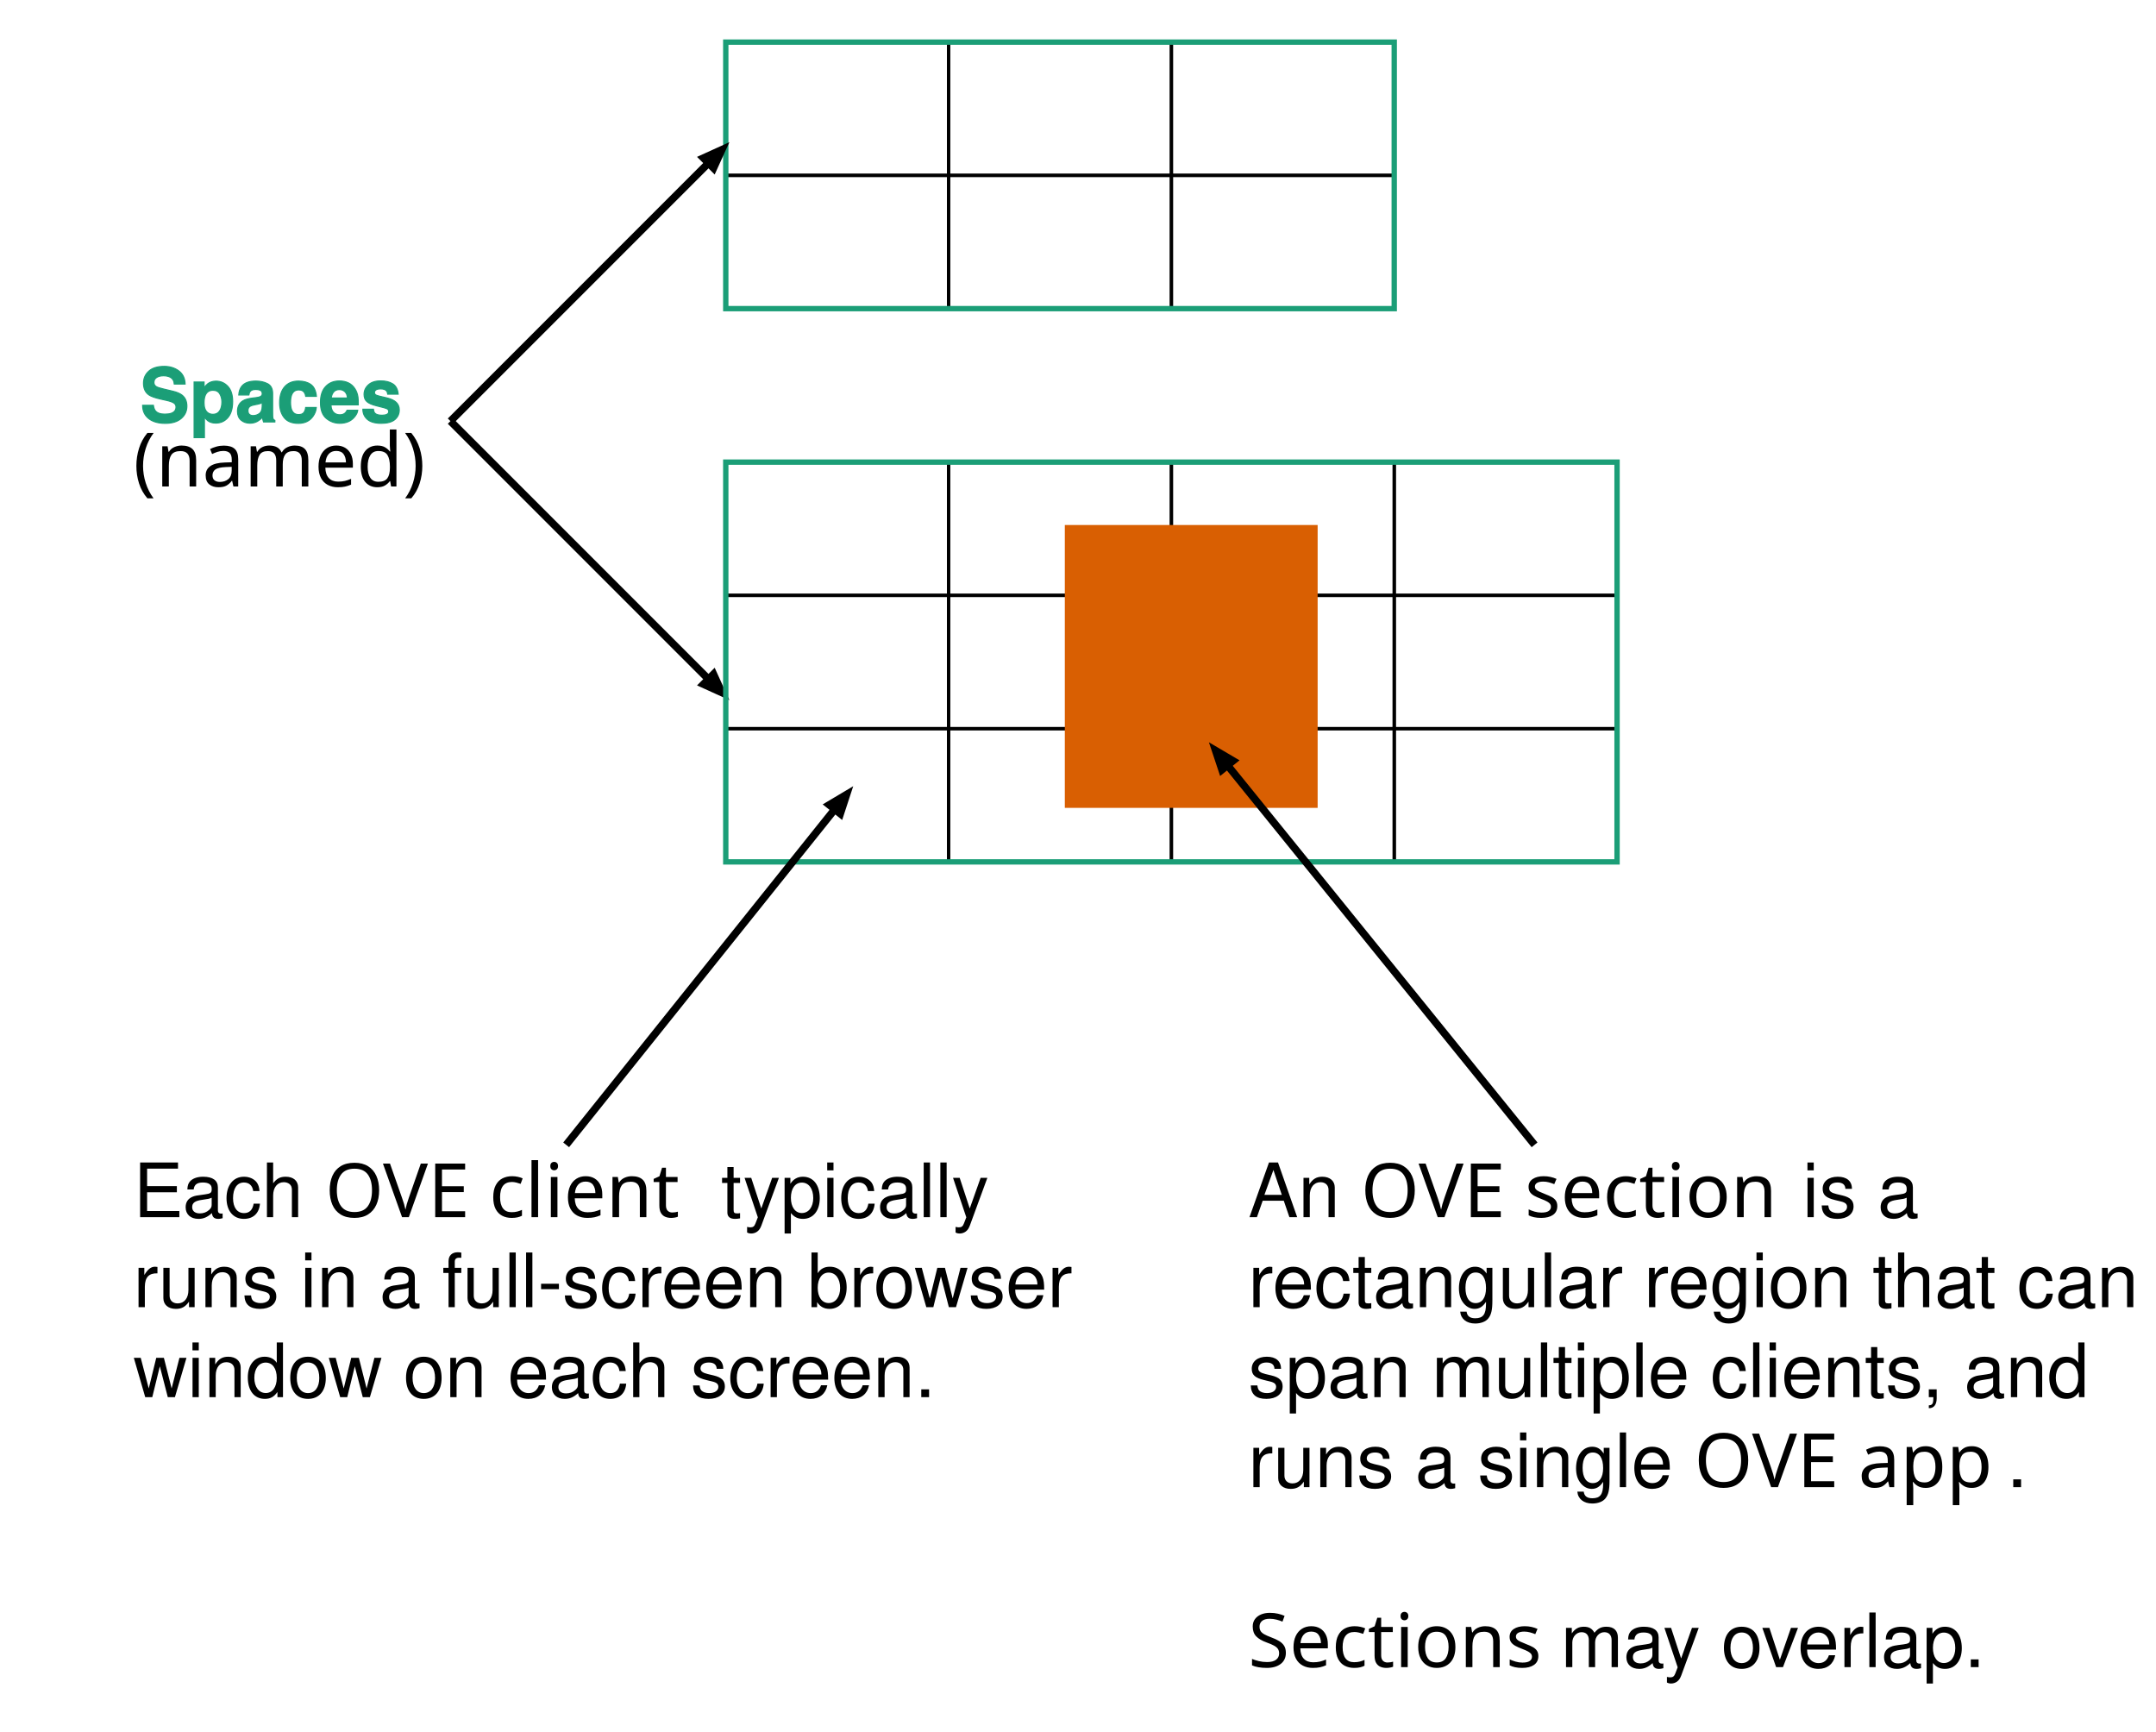
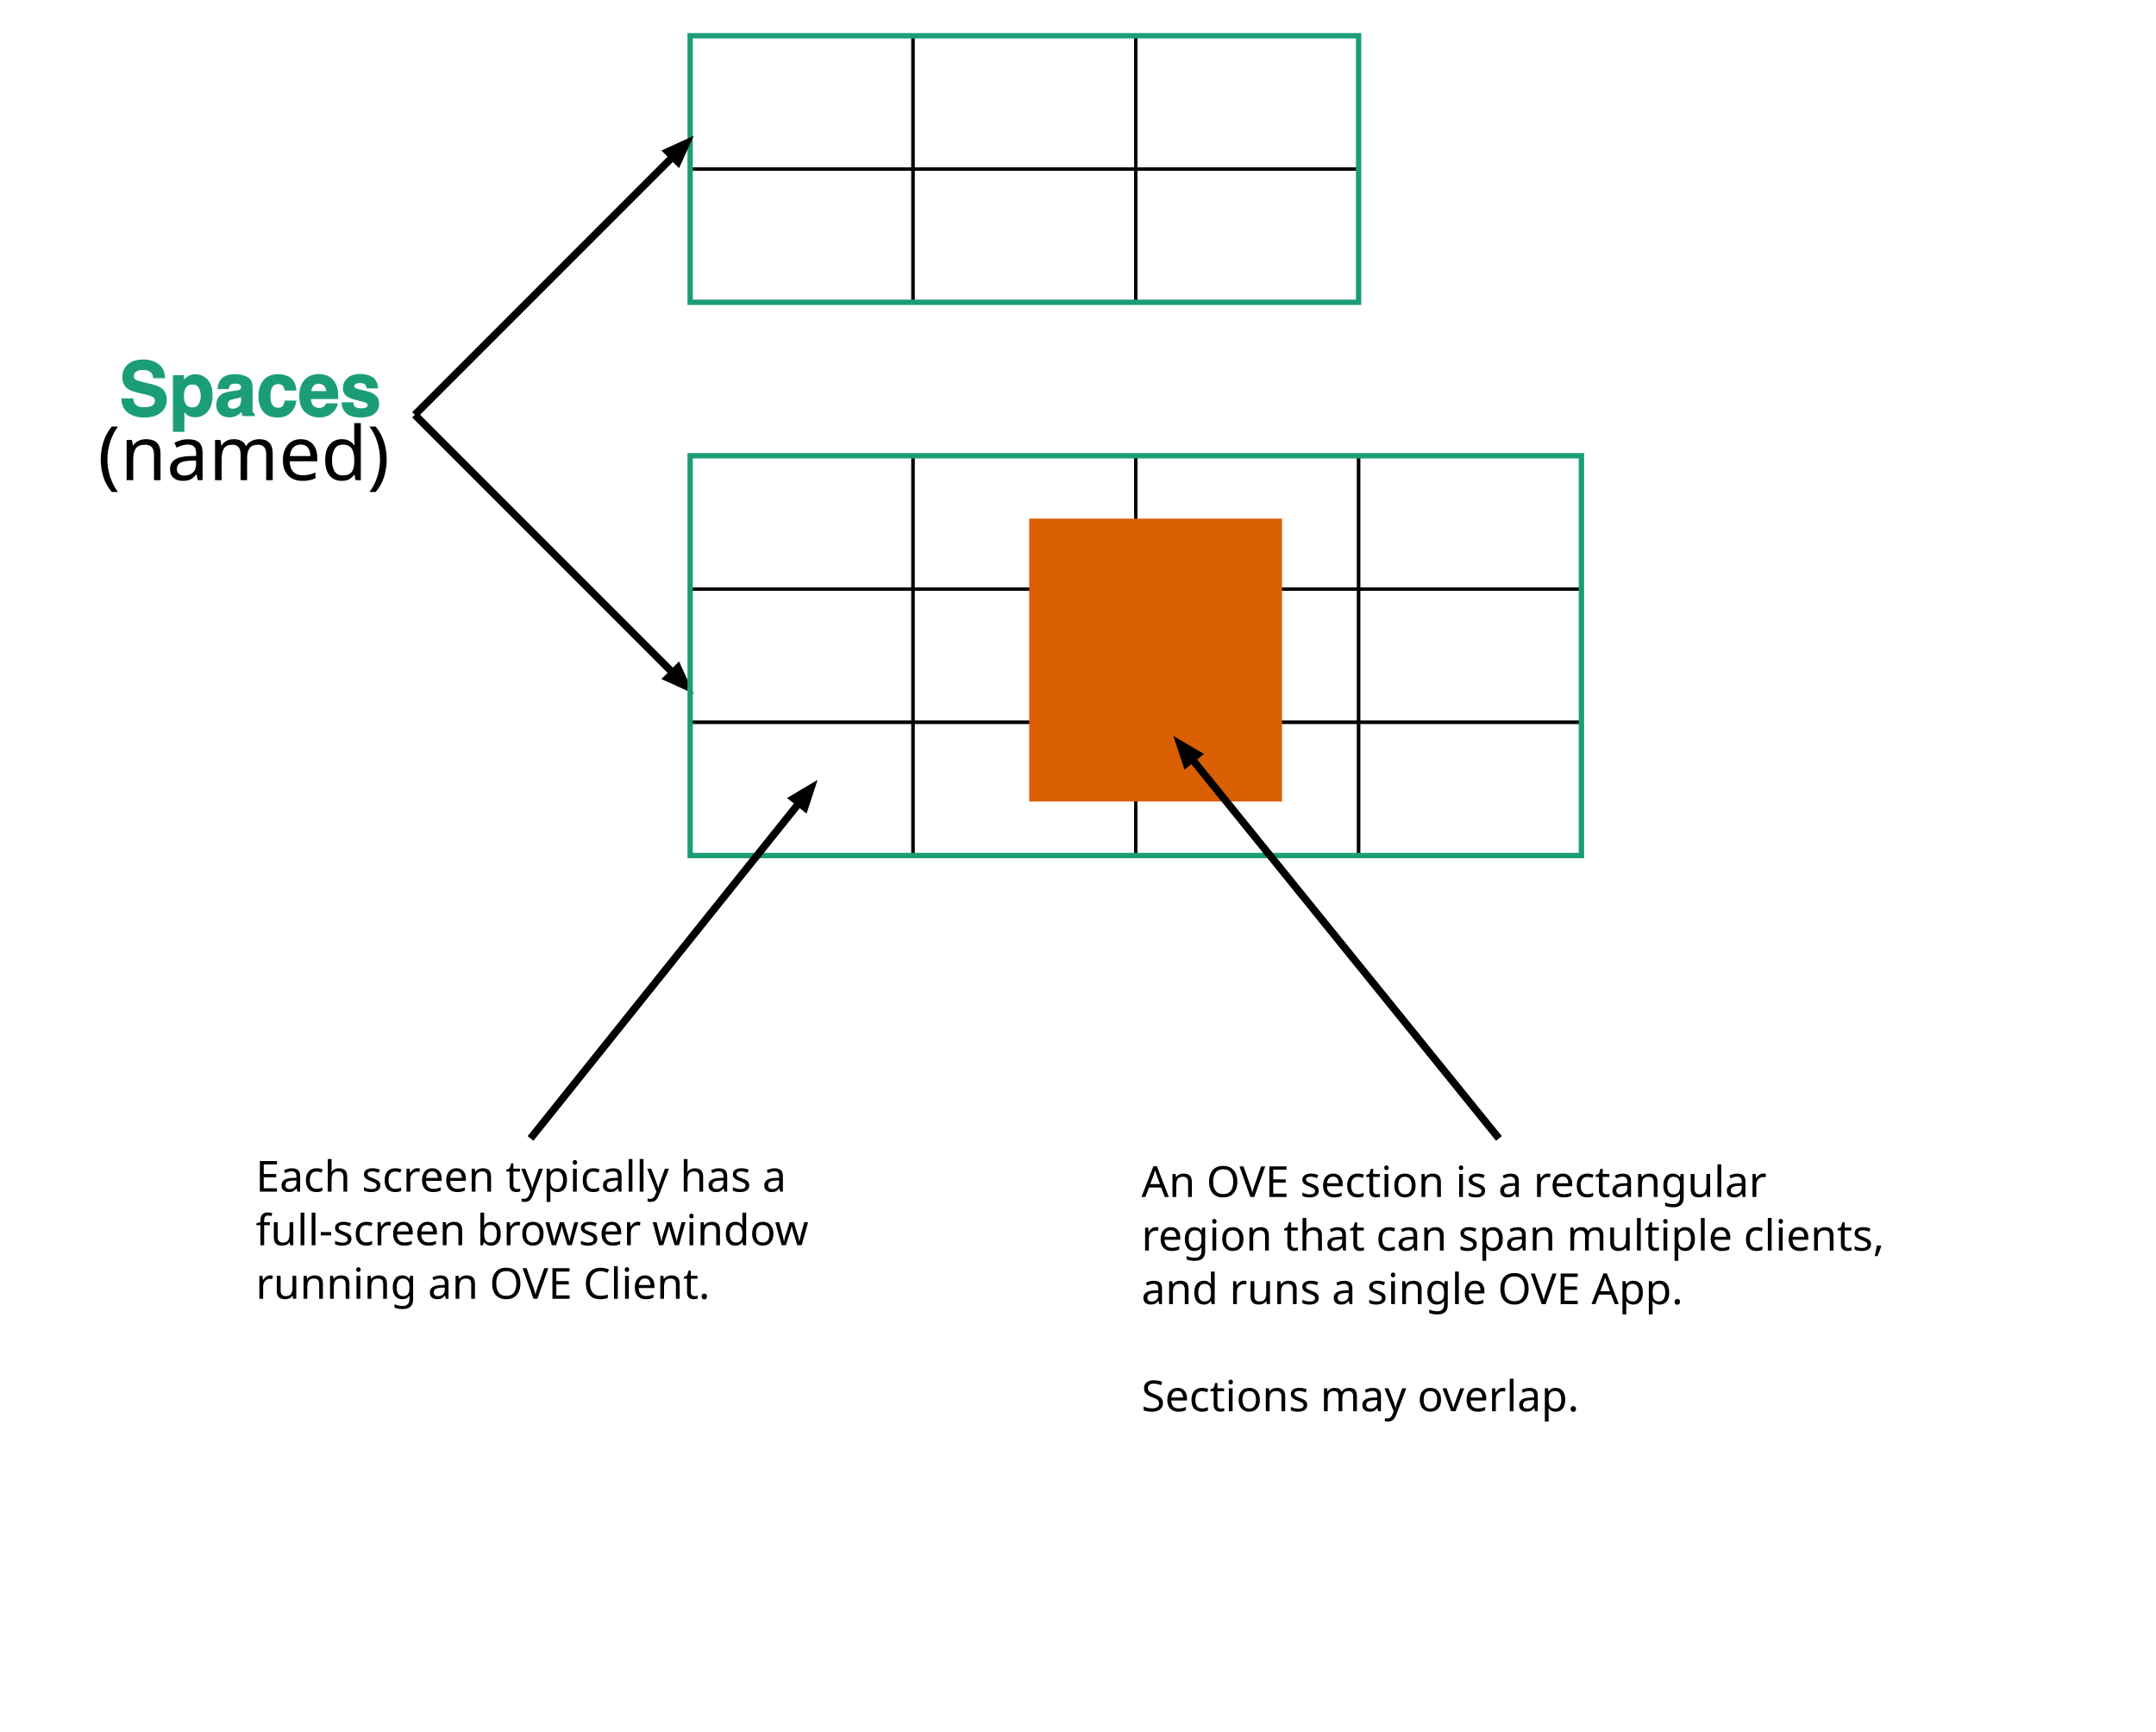
- <svg xmlns="http://www.w3.org/2000/svg" version="1.1" x="0" y="0" width="2012.599" height="1615.748" viewBox="0, 0, 2012.599, 1615.748">
-   <g id="Layer_1">
-     <path d="M677.5,39.314 L885.5,39.314 L885.5,163.686 L677.5,163.686 L677.5,39.314 z" fill-opacity="0" stroke="#000000" stroke-width="3" />
-     <path d="M885.5,39.314 L1093.5,39.314 L1093.5,163.686 L885.5,163.686 L885.5,39.314 z" fill-opacity="0" stroke="#000000" stroke-width="3" />
-     <path d="M1093.5,39.314 L1301.5,39.314 L1301.5,163.686 L1093.5,163.686 L1093.5,39.314 z" fill-opacity="0" stroke="#000000" stroke-width="3" />
-     <path d="M677.5,163.686 L885.5,163.686 L885.5,288.057 L677.5,288.057 L677.5,163.686 z" fill-opacity="0" stroke="#000000" stroke-width="3" />
-     <path d="M885.5,163.686 L1093.5,163.686 L1093.5,288.057 L885.5,288.057 L885.5,163.686 z" fill-opacity="0" stroke="#000000" stroke-width="3" />
-     <path d="M1093.5,163.686 L1301.5,163.686 L1301.5,288.057 L1093.5,288.057 L1093.5,163.686 z" fill-opacity="0" stroke="#000000" stroke-width="3" />
-     <g>
-       <path d="M677.5,431.314 L885.5,431.314 L885.5,555.686 L677.5,555.686 L677.5,431.314 z" fill-opacity="0" stroke="#000000" stroke-width="3" />
-       <path d="M885.5,431.314 L1093.5,431.314 L1093.5,555.686 L885.5,555.686 L885.5,431.314 z" fill-opacity="0" stroke="#000000" stroke-width="3" />
-       <path d="M1093.5,431.314 L1301.5,431.314 L1301.5,555.686 L1093.5,555.686 L1093.5,431.314 z" fill-opacity="0" stroke="#000000" stroke-width="3" />
-       <path d="M1301.5,431.314 L1509.5,431.314 L1509.5,555.686 L1301.5,555.686 L1301.5,431.314 z" fill-opacity="0" stroke="#000000" stroke-width="3" />
-       <path d="M677.5,555.686 L885.5,555.686 L885.5,680.057 L677.5,680.057 L677.5,555.686 z" fill-opacity="0" stroke="#000000" stroke-width="3" />
-       <path d="M885.5,555.686 L1093.5,555.686 L1093.5,680.057 L885.5,680.057 L885.5,555.686 z" fill-opacity="0" stroke="#000000" stroke-width="3" />
-       <path d="M1093.5,555.686 L1301.5,555.686 L1301.5,680.057 L1093.5,680.057 L1093.5,555.686 z" fill-opacity="0" stroke="#000000" stroke-width="3" />
-       <path d="M1301.5,555.686 L1509.5,555.686 L1509.5,680.057 L1301.5,680.057 L1301.5,555.686 z" fill-opacity="0" stroke="#000000" stroke-width="3" />
-       <path d="M677.5,680.057 L885.5,680.057 L885.5,804.428 L677.5,804.428 L677.5,680.057 z" fill-opacity="0" stroke="#000000" stroke-width="3" />
-       <path d="M885.5,680.057 L1093.5,680.057 L1093.5,804.428 L885.5,804.428 L885.5,680.057 z" fill-opacity="0" stroke="#000000" stroke-width="3" />
-       <path d="M1093.5,680.057 L1301.5,680.057 L1301.5,804.428 L1093.5,804.428 L1093.5,680.057 z" fill-opacity="0" stroke="#000000" stroke-width="3" />
-       <path d="M1301.5,680.057 L1509.5,680.057 L1509.5,804.428 L1301.5,804.428 L1301.5,680.057 z" fill-opacity="0" stroke="#000000" stroke-width="3" />
+ <svg xmlns="http://www.w3.org/2000/svg" version="1.1" x="0" y="0" width="2012.599" height="1615.748" viewBox="0, 0, 2012.599, 1615.748" id="svg3985">
+   <defs id="defs3989" />
+   <g id="Layer_1" transform="translate(-33.25382,-5.938183)">
+     <path d="m 677.5,39.314 h 208 v 124.372 h -208 z" id="path3872" style="fill-opacity:0;stroke:#000000;stroke-width:3" />
+     <path d="m 885.5,39.314 h 208 v 124.372 h -208 z" id="path3874" style="fill-opacity:0;stroke:#000000;stroke-width:3" />
+     <path d="m 1093.5,39.314 h 208 v 124.372 h -208 z" id="path3876" style="fill-opacity:0;stroke:#000000;stroke-width:3" />
+     <path d="m 677.5,163.686 h 208 v 124.371 h -208 z" id="path3878" style="fill-opacity:0;stroke:#000000;stroke-width:3" />
+     <path d="m 885.5,163.686 h 208 v 124.371 h -208 z" id="path3880" style="fill-opacity:0;stroke:#000000;stroke-width:3" />
+     <path d="m 1093.5,163.686 h 208 v 124.371 h -208 z" id="path3882" style="fill-opacity:0;stroke:#000000;stroke-width:3" />
+     <g id="g3908">
+       <path d="m 677.5,431.314 h 208 v 124.372 h -208 z" id="path3884" style="fill-opacity:0;stroke:#000000;stroke-width:3" />
+       <path d="m 885.5,431.314 h 208 v 124.372 h -208 z" id="path3886" style="fill-opacity:0;stroke:#000000;stroke-width:3" />
+       <path d="m 1093.5,431.314 h 208 v 124.372 h -208 z" id="path3888" style="fill-opacity:0;stroke:#000000;stroke-width:3" />
+       <path d="m 1301.5,431.314 h 208 v 124.372 h -208 z" id="path3890" style="fill-opacity:0;stroke:#000000;stroke-width:3" />
+       <path d="m 677.5,555.686 h 208 v 124.371 h -208 z" id="path3892" style="fill-opacity:0;stroke:#000000;stroke-width:3" />
+       <path d="m 885.5,555.686 h 208 v 124.371 h -208 z" id="path3894" style="fill-opacity:0;stroke:#000000;stroke-width:3" />
+       <path d="m 1093.5,555.686 h 208 v 124.371 h -208 z" id="path3896" style="fill-opacity:0;stroke:#000000;stroke-width:3" />
+       <path d="m 1301.5,555.686 h 208 v 124.371 h -208 z" id="path3898" style="fill-opacity:0;stroke:#000000;stroke-width:3" />
+       <path d="m 677.5,680.057 h 208 v 124.371 h -208 z" id="path3900" style="fill-opacity:0;stroke:#000000;stroke-width:3" />
+       <path d="m 885.5,680.057 h 208 v 124.371 h -208 z" id="path3902" style="fill-opacity:0;stroke:#000000;stroke-width:3" />
+       <path d="m 1093.5,680.057 h 208 v 124.371 h -208 z" id="path3904" style="fill-opacity:0;stroke:#000000;stroke-width:3" />
+       <path d="m 1301.5,680.057 h 208 v 124.371 h -208 z" id="path3906" style="fill-opacity:0;stroke:#000000;stroke-width:3" />
    </g>
-     <g>
-       <path d="M661.378,633.935 L420.5,393.057" fill-opacity="0" stroke="#000000" stroke-width="7" />
-       <path d="M656.711,638.602 L673.823,646.38 L666.045,629.268 z" fill="#000000" fill-opacity="1" stroke="#000000" stroke-width="7" stroke-opacity="1" />
+     <g id="g3914">
+       <path d="M 661.378,633.935 420.5,393.057" id="path3910" style="fill-opacity:0;stroke:#000000;stroke-width:7" />
+       <path d="m 656.711,638.602 17.112,7.778 -7.778,-17.112 z" id="path3912" style="fill:#000000;fill-opacity:1;stroke:#000000;stroke-width:7;stroke-opacity:1" />
    </g>
-     <g>
-       <path d="M143.179,378.263 Q143.658,381.715 145.059,383.424 Q147.623,386.534 153.843,386.534 Q157.569,386.534 159.893,385.714 Q164.302,384.142 164.302,379.869 Q164.302,377.374 162.115,376.007 Q159.927,374.674 155.245,373.648 L149.913,372.452 Q142.051,370.675 139.044,368.59 Q133.951,365.103 133.951,357.686 Q133.951,350.919 138.873,346.441 Q143.795,341.964 153.331,341.964 Q161.295,341.964 166.917,346.185 Q172.54,350.406 172.813,358.438 L162.696,358.438 Q162.422,353.893 158.731,351.978 Q156.27,350.714 152.613,350.714 Q148.546,350.714 146.119,352.354 Q143.692,353.995 143.692,356.935 Q143.692,359.635 146.085,360.968 Q147.623,361.856 152.647,363.053 L161.329,365.138 Q167.037,366.505 169.942,368.795 Q174.454,372.35 174.454,379.083 Q174.454,385.987 169.173,390.55 Q163.892,395.113 154.254,395.113 Q144.41,395.113 138.77,390.619 Q133.13,386.124 133.13,378.263 z M207.13,375.186 Q207.13,370.88 205.164,367.564 Q203.199,364.249 198.79,364.249 Q193.492,364.249 191.509,369.273 Q190.484,371.939 190.484,376.041 Q190.484,382.535 193.936,385.167 Q195.987,386.705 198.79,386.705 Q202.857,386.705 204.993,383.56 Q207.13,380.416 207.13,375.186 z M201.592,355.738 Q208.121,355.738 212.65,360.558 Q217.178,365.377 217.178,374.708 Q217.178,384.552 212.752,389.713 Q208.326,394.874 201.353,394.874 Q196.91,394.874 193.97,392.652 Q192.364,391.422 190.826,389.063 L190.826,408.477 L181.187,408.477 L181.187,356.559 L190.518,356.559 L190.518,362.061 Q192.09,359.635 193.868,358.233 Q197.115,355.738 201.592,355.738 z M244.761,375.699 Q243.839,376.28 242.899,376.639 Q241.959,376.998 240.318,377.306 L238.13,377.716 Q235.054,378.263 233.721,379.049 Q231.465,380.382 231.465,383.185 Q231.465,385.68 232.85,386.79 Q234.234,387.901 236.216,387.901 Q239.361,387.901 242.01,386.056 Q244.659,384.21 244.761,379.322 z M238.848,371.153 Q241.548,370.811 242.711,370.299 Q244.796,369.41 244.796,367.53 Q244.796,365.24 243.206,364.369 Q241.617,363.497 238.541,363.497 Q235.089,363.497 233.653,365.206 Q232.628,366.471 232.286,368.624 L222.886,368.624 Q223.194,363.736 225.621,360.592 Q229.483,355.67 238.882,355.67 Q245.001,355.67 249.752,358.097 Q254.503,360.523 254.503,367.257 L254.503,384.347 Q254.503,386.124 254.571,388.653 Q254.673,390.567 255.152,391.251 Q255.63,391.935 256.588,392.379 L256.588,393.814 L245.992,393.814 Q245.547,392.686 245.377,391.695 Q245.206,390.704 245.103,389.439 Q243.087,391.627 240.455,393.165 Q237.31,394.977 233.345,394.977 Q228.287,394.977 224.988,392.088 Q221.69,389.2 221.69,383.902 Q221.69,377.032 226.988,373.956 Q229.893,372.281 235.533,371.563 z M285.401,369.923 Q285.128,367.838 284,366.163 Q282.359,363.907 278.907,363.907 Q273.985,363.907 272.173,368.795 Q271.216,371.393 271.216,375.699 Q271.216,379.801 272.173,382.296 Q273.917,386.944 278.736,386.944 Q282.154,386.944 283.589,385.099 Q285.025,383.253 285.333,380.313 L295.279,380.313 Q294.937,384.757 292.066,388.722 Q287.486,395.113 278.497,395.113 Q269.507,395.113 265.269,389.781 Q261.031,384.449 261.031,375.938 Q261.031,366.334 265.714,361.002 Q270.396,355.67 278.633,355.67 Q285.64,355.67 290.101,358.814 Q294.561,361.959 295.381,369.923 z M316.778,363.6 Q313.394,363.6 311.531,365.719 Q309.669,367.838 309.19,371.461 L324.332,371.461 Q324.092,367.599 321.99,365.599 Q319.888,363.6 316.778,363.6 z M316.778,355.567 Q321.426,355.567 325.152,357.31 Q328.878,359.054 331.304,362.813 Q333.492,366.129 334.141,370.504 Q334.517,373.067 334.449,377.887 L308.951,377.887 Q309.156,383.492 312.471,385.748 Q314.488,387.149 317.325,387.149 Q320.333,387.149 322.213,385.44 Q323.238,384.518 324.024,382.877 L333.97,382.877 Q333.594,386.192 330.518,389.61 Q325.733,395.045 317.12,395.045 Q310.01,395.045 304.576,390.465 Q299.141,385.885 299.141,375.562 Q299.141,365.89 304.046,360.728 Q308.951,355.567 316.778,355.567 z M348.599,381.92 Q348.907,384.518 349.932,385.611 Q351.744,387.56 356.631,387.56 Q359.503,387.56 361.194,386.705 Q362.886,385.851 362.886,384.142 Q362.886,382.501 361.519,381.646 Q360.152,380.792 351.368,378.707 Q345.045,377.135 342.447,374.776 Q339.849,372.452 339.849,368.077 Q339.849,362.916 343.9,359.207 Q347.95,355.499 355.298,355.499 Q362.271,355.499 366.663,358.285 Q371.055,361.07 371.705,367.906 L361.964,367.906 Q361.758,366.026 360.904,364.933 Q359.297,362.95 355.435,362.95 Q352.256,362.95 350.906,363.941 Q349.556,364.933 349.556,366.266 Q349.556,367.94 350.992,368.692 Q352.427,369.478 361.143,371.393 Q366.954,372.76 369.859,375.528 Q372.73,378.331 372.73,382.535 Q372.73,388.072 368.611,391.576 Q364.493,395.079 355.88,395.079 Q347.095,395.079 342.908,391.371 Q338.721,387.662 338.721,381.92 z" fill="#1B9E77" />
-       <path d="M143.179,378.263 Q143.658,381.715 145.059,383.424 Q147.623,386.534 153.843,386.534 Q157.569,386.534 159.893,385.714 Q164.302,384.142 164.302,379.869 Q164.302,377.374 162.115,376.007 Q159.927,374.674 155.245,373.648 L149.913,372.452 Q142.051,370.675 139.044,368.59 Q133.951,365.103 133.951,357.686 Q133.951,350.919 138.873,346.441 Q143.795,341.964 153.331,341.964 Q161.295,341.964 166.917,346.185 Q172.54,350.406 172.813,358.438 L162.696,358.438 Q162.422,353.893 158.731,351.978 Q156.27,350.714 152.613,350.714 Q148.546,350.714 146.119,352.354 Q143.692,353.995 143.692,356.935 Q143.692,359.635 146.085,360.968 Q147.623,361.856 152.647,363.053 L161.329,365.138 Q167.037,366.505 169.942,368.795 Q174.454,372.35 174.454,379.083 Q174.454,385.987 169.173,390.55 Q163.892,395.113 154.254,395.113 Q144.41,395.113 138.77,390.619 Q133.13,386.124 133.13,378.263 z M207.13,375.186 Q207.13,370.88 205.164,367.564 Q203.199,364.249 198.79,364.249 Q193.492,364.249 191.509,369.273 Q190.484,371.939 190.484,376.041 Q190.484,382.535 193.936,385.167 Q195.987,386.705 198.79,386.705 Q202.857,386.705 204.993,383.56 Q207.13,380.416 207.13,375.186 z M201.592,355.738 Q208.121,355.738 212.65,360.558 Q217.178,365.377 217.178,374.708 Q217.178,384.552 212.752,389.713 Q208.326,394.874 201.353,394.874 Q196.91,394.874 193.97,392.652 Q192.364,391.422 190.826,389.063 L190.826,408.477 L181.187,408.477 L181.187,356.559 L190.518,356.559 L190.518,362.061 Q192.09,359.635 193.868,358.233 Q197.115,355.738 201.592,355.738 z M244.761,375.699 Q243.839,376.28 242.899,376.639 Q241.959,376.998 240.318,377.306 L238.13,377.716 Q235.054,378.263 233.721,379.049 Q231.465,380.382 231.465,383.185 Q231.465,385.68 232.85,386.79 Q234.234,387.901 236.216,387.901 Q239.361,387.901 242.01,386.056 Q244.659,384.21 244.761,379.322 z M238.848,371.153 Q241.548,370.811 242.711,370.299 Q244.796,369.41 244.796,367.53 Q244.796,365.24 243.206,364.369 Q241.617,363.497 238.541,363.497 Q235.089,363.497 233.653,365.206 Q232.628,366.471 232.286,368.624 L222.886,368.624 Q223.194,363.736 225.621,360.592 Q229.483,355.67 238.882,355.67 Q245.001,355.67 249.752,358.097 Q254.503,360.523 254.503,367.257 L254.503,384.347 Q254.503,386.124 254.571,388.653 Q254.673,390.567 255.152,391.251 Q255.63,391.935 256.588,392.379 L256.588,393.814 L245.992,393.814 Q245.547,392.686 245.377,391.695 Q245.206,390.704 245.103,389.439 Q243.087,391.627 240.455,393.165 Q237.31,394.977 233.345,394.977 Q228.287,394.977 224.988,392.088 Q221.69,389.2 221.69,383.902 Q221.69,377.032 226.988,373.956 Q229.893,372.281 235.533,371.563 z M285.401,369.923 Q285.128,367.838 284,366.163 Q282.359,363.907 278.907,363.907 Q273.985,363.907 272.173,368.795 Q271.216,371.393 271.216,375.699 Q271.216,379.801 272.173,382.296 Q273.917,386.944 278.736,386.944 Q282.154,386.944 283.589,385.099 Q285.025,383.253 285.333,380.313 L295.279,380.313 Q294.937,384.757 292.066,388.722 Q287.486,395.113 278.497,395.113 Q269.507,395.113 265.269,389.781 Q261.031,384.449 261.031,375.938 Q261.031,366.334 265.714,361.002 Q270.396,355.67 278.633,355.67 Q285.64,355.67 290.101,358.814 Q294.561,361.959 295.381,369.923 z M316.778,363.6 Q313.394,363.6 311.531,365.719 Q309.669,367.838 309.19,371.461 L324.332,371.461 Q324.092,367.599 321.99,365.599 Q319.888,363.6 316.778,363.6 z M316.778,355.567 Q321.426,355.567 325.152,357.31 Q328.878,359.054 331.304,362.813 Q333.492,366.129 334.141,370.504 Q334.517,373.067 334.449,377.887 L308.951,377.887 Q309.156,383.492 312.471,385.748 Q314.488,387.149 317.325,387.149 Q320.333,387.149 322.213,385.44 Q323.238,384.518 324.024,382.877 L333.97,382.877 Q333.594,386.192 330.518,389.61 Q325.733,395.045 317.12,395.045 Q310.01,395.045 304.576,390.465 Q299.141,385.885 299.141,375.562 Q299.141,365.89 304.046,360.728 Q308.951,355.567 316.778,355.567 z M348.599,381.92 Q348.907,384.518 349.932,385.611 Q351.744,387.56 356.631,387.56 Q359.503,387.56 361.194,386.705 Q362.886,385.851 362.886,384.142 Q362.886,382.501 361.519,381.646 Q360.152,380.792 351.368,378.707 Q345.045,377.135 342.447,374.776 Q339.849,372.452 339.849,368.077 Q339.849,362.916 343.9,359.207 Q347.95,355.499 355.298,355.499 Q362.271,355.499 366.663,358.285 Q371.055,361.07 371.705,367.906 L361.964,367.906 Q361.758,366.026 360.904,364.933 Q359.297,362.95 355.435,362.95 Q352.256,362.95 350.906,363.941 Q349.556,364.933 349.556,366.266 Q349.556,367.94 350.992,368.692 Q352.427,369.478 361.143,371.393 Q366.954,372.76 369.859,375.528 Q372.73,378.331 372.73,382.535 Q372.73,388.072 368.611,391.576 Q364.493,395.079 355.88,395.079 Q347.095,395.079 342.908,391.371 Q338.721,387.662 338.721,381.92 z" fill-opacity="0" stroke="#1B9E77" stroke-width="1" />
+     <g id="g3920" transform="translate(14)">
+       <path d="m 143.179,378.263 q 0.479,3.452 1.88,5.161 2.564,3.11 8.784,3.11 3.726,0 6.05,-0.82 4.409,-1.572 4.409,-5.845 0,-2.495 -2.187,-3.862 -2.188,-1.333 -6.87,-2.359 l -5.332,-1.196 q -7.862,-1.777 -10.869,-3.862 -5.093,-3.487 -5.093,-10.904 0,-6.767 4.922,-11.245 4.922,-4.477 14.458,-4.477 7.964,0 13.586,4.221 5.623,4.221 5.896,12.253 h -10.117 q -0.274,-4.545 -3.965,-6.46 -2.461,-1.264 -6.118,-1.264 -4.067,0 -6.494,1.64 -2.427,1.641 -2.427,4.581 0,2.7 2.393,4.033 1.538,0.888 6.562,2.085 l 8.682,2.085 q 5.708,1.367 8.613,3.657 4.512,3.555 4.512,10.288 0,6.904 -5.281,11.467 -5.281,4.563 -14.919,4.563 -9.844,0 -15.484,-4.494 -5.64,-4.495 -5.64,-12.356 z m 63.951,-3.077 q 0,-4.306 -1.966,-7.622 -1.965,-3.315 -6.374,-3.315 -5.298,0 -7.281,5.024 -1.025,2.666 -1.025,6.768 0,6.494 3.452,9.126 2.051,1.538 4.854,1.538 4.067,0 6.203,-3.145 2.137,-3.144 2.137,-8.374 z m -5.538,-19.448 q 6.529,0 11.058,4.82 4.528,4.819 4.528,14.15 0,9.844 -4.426,15.005 -4.426,5.161 -11.399,5.161 -4.443,0 -7.383,-2.222 -1.606,-1.23 -3.144,-3.589 v 19.414 h -9.639 v -51.918 h 9.331 v 5.502 q 1.572,-2.426 3.35,-3.828 3.247,-2.495 7.724,-2.495 z m 43.169,19.961 q -0.922,0.581 -1.862,0.94 -0.94,0.359 -2.581,0.667 l -2.188,0.41 q -3.076,0.547 -4.409,1.333 -2.256,1.333 -2.256,4.136 0,2.495 1.385,3.605 1.384,1.111 3.366,1.111 3.145,0 5.794,-1.845 2.649,-1.846 2.751,-6.734 z m -5.913,-4.546 q 2.7,-0.342 3.863,-0.854 2.085,-0.889 2.085,-2.769 0,-2.29 -1.59,-3.161 -1.589,-0.872 -4.665,-0.872 -3.452,0 -4.888,1.709 -1.025,1.265 -1.367,3.418 h -9.4 q 0.308,-4.888 2.735,-8.032 3.862,-4.922 13.261,-4.922 6.119,0 10.87,2.427 4.751,2.426 4.751,9.16 v 17.09 q 0,1.777 0.068,4.306 0.102,1.914 0.581,2.598 0.478,0.684 1.436,1.128 v 1.435 h -10.596 q -0.445,-1.128 -0.615,-2.119 -0.171,-0.991 -0.274,-2.256 -2.016,2.188 -4.648,3.726 -3.145,1.812 -7.11,1.812 -5.058,0 -8.357,-2.889 -3.298,-2.888 -3.298,-8.186 0,-6.87 5.298,-9.946 2.905,-1.675 8.545,-2.393 z m 46.553,-1.23 q -0.273,-2.085 -1.401,-3.76 -1.641,-2.256 -5.093,-2.256 -4.922,0 -6.734,4.888 -0.957,2.598 -0.957,6.904 0,4.102 0.957,6.597 1.744,4.648 6.563,4.648 3.418,0 4.853,-1.845 1.436,-1.846 1.744,-4.786 h 9.946 q -0.342,4.444 -3.213,8.409 -4.58,6.391 -13.569,6.391 -8.99,0 -13.228,-5.332 -4.238,-5.332 -4.238,-13.843 0,-9.604 4.683,-14.936 4.682,-5.332 12.919,-5.332 7.007,0 11.468,3.144 4.46,3.145 5.28,11.109 z m 31.377,-6.323 q -3.384,0 -5.247,2.119 -1.862,2.119 -2.341,5.742 h 15.142 q -0.24,-3.862 -2.342,-5.862 -2.102,-1.999 -5.212,-1.999 z m 0,-8.033 q 4.648,0 8.374,1.743 3.726,1.744 6.152,5.503 2.188,3.316 2.837,7.691 0.376,2.563 0.308,7.383 h -25.498 q 0.205,5.605 3.52,7.861 2.017,1.401 4.854,1.401 3.008,0 4.888,-1.709 1.025,-0.922 1.811,-2.563 h 9.946 q -0.376,3.315 -3.452,6.733 -4.785,5.435 -13.398,5.435 -7.11,0 -12.544,-4.58 -5.435,-4.58 -5.435,-14.903 0,-9.672 4.905,-14.834 4.905,-5.161 12.732,-5.161 z m 31.821,26.353 q 0.308,2.598 1.333,3.691 1.812,1.949 6.699,1.949 2.872,0 4.563,-0.855 1.692,-0.854 1.692,-2.563 0,-1.641 -1.367,-2.496 -1.367,-0.854 -10.151,-2.939 -6.323,-1.572 -8.921,-3.931 -2.598,-2.324 -2.598,-6.699 0,-5.161 4.051,-8.87 4.05,-3.708 11.398,-3.708 6.973,0 11.365,2.786 4.392,2.785 5.042,9.621 h -9.741 q -0.206,-1.88 -1.06,-2.973 -1.607,-1.983 -5.469,-1.983 -3.179,0 -4.529,0.991 -1.35,0.992 -1.35,2.325 0,1.674 1.436,2.426 1.435,0.786 10.151,2.701 5.811,1.367 8.716,4.135 2.871,2.803 2.871,7.007 0,5.537 -4.119,9.041 -4.118,3.503 -12.731,3.503 -8.785,0 -12.972,-3.708 -4.187,-3.709 -4.187,-9.451 z" id="path3916" style="fill:#1b9e77" />
+       <path d="m 143.179,378.263 q 0.479,3.452 1.88,5.161 2.564,3.11 8.784,3.11 3.726,0 6.05,-0.82 4.409,-1.572 4.409,-5.845 0,-2.495 -2.187,-3.862 -2.188,-1.333 -6.87,-2.359 l -5.332,-1.196 q -7.862,-1.777 -10.869,-3.862 -5.093,-3.487 -5.093,-10.904 0,-6.767 4.922,-11.245 4.922,-4.477 14.458,-4.477 7.964,0 13.586,4.221 5.623,4.221 5.896,12.253 h -10.117 q -0.274,-4.545 -3.965,-6.46 -2.461,-1.264 -6.118,-1.264 -4.067,0 -6.494,1.64 -2.427,1.641 -2.427,4.581 0,2.7 2.393,4.033 1.538,0.888 6.562,2.085 l 8.682,2.085 q 5.708,1.367 8.613,3.657 4.512,3.555 4.512,10.288 0,6.904 -5.281,11.467 -5.281,4.563 -14.919,4.563 -9.844,0 -15.484,-4.494 -5.64,-4.495 -5.64,-12.356 z m 63.951,-3.077 q 0,-4.306 -1.966,-7.622 -1.965,-3.315 -6.374,-3.315 -5.298,0 -7.281,5.024 -1.025,2.666 -1.025,6.768 0,6.494 3.452,9.126 2.051,1.538 4.854,1.538 4.067,0 6.203,-3.145 2.137,-3.144 2.137,-8.374 z m -5.538,-19.448 q 6.529,0 11.058,4.82 4.528,4.819 4.528,14.15 0,9.844 -4.426,15.005 -4.426,5.161 -11.399,5.161 -4.443,0 -7.383,-2.222 -1.606,-1.23 -3.144,-3.589 v 19.414 h -9.639 v -51.918 h 9.331 v 5.502 q 1.572,-2.426 3.35,-3.828 3.247,-2.495 7.724,-2.495 z m 43.169,19.961 q -0.922,0.581 -1.862,0.94 -0.94,0.359 -2.581,0.667 l -2.188,0.41 q -3.076,0.547 -4.409,1.333 -2.256,1.333 -2.256,4.136 0,2.495 1.385,3.605 1.384,1.111 3.366,1.111 3.145,0 5.794,-1.845 2.649,-1.846 2.751,-6.734 z m -5.913,-4.546 q 2.7,-0.342 3.863,-0.854 2.085,-0.889 2.085,-2.769 0,-2.29 -1.59,-3.161 -1.589,-0.872 -4.665,-0.872 -3.452,0 -4.888,1.709 -1.025,1.265 -1.367,3.418 h -9.4 q 0.308,-4.888 2.735,-8.032 3.862,-4.922 13.261,-4.922 6.119,0 10.87,2.427 4.751,2.426 4.751,9.16 v 17.09 q 0,1.777 0.068,4.306 0.102,1.914 0.581,2.598 0.478,0.684 1.436,1.128 v 1.435 h -10.596 q -0.445,-1.128 -0.615,-2.119 -0.171,-0.991 -0.274,-2.256 -2.016,2.188 -4.648,3.726 -3.145,1.812 -7.11,1.812 -5.058,0 -8.357,-2.889 -3.298,-2.888 -3.298,-8.186 0,-6.87 5.298,-9.946 2.905,-1.675 8.545,-2.393 z m 46.553,-1.23 q -0.273,-2.085 -1.401,-3.76 -1.641,-2.256 -5.093,-2.256 -4.922,0 -6.734,4.888 -0.957,2.598 -0.957,6.904 0,4.102 0.957,6.597 1.744,4.648 6.563,4.648 3.418,0 4.853,-1.845 1.436,-1.846 1.744,-4.786 h 9.946 q -0.342,4.444 -3.213,8.409 -4.58,6.391 -13.569,6.391 -8.99,0 -13.228,-5.332 -4.238,-5.332 -4.238,-13.843 0,-9.604 4.683,-14.936 4.682,-5.332 12.919,-5.332 7.007,0 11.468,3.144 4.46,3.145 5.28,11.109 z m 31.377,-6.323 q -3.384,0 -5.247,2.119 -1.862,2.119 -2.341,5.742 h 15.142 q -0.24,-3.862 -2.342,-5.862 -2.102,-1.999 -5.212,-1.999 z m 0,-8.033 q 4.648,0 8.374,1.743 3.726,1.744 6.152,5.503 2.188,3.316 2.837,7.691 0.376,2.563 0.308,7.383 h -25.498 q 0.205,5.605 3.52,7.861 2.017,1.401 4.854,1.401 3.008,0 4.888,-1.709 1.025,-0.922 1.811,-2.563 h 9.946 q -0.376,3.315 -3.452,6.733 -4.785,5.435 -13.398,5.435 -7.11,0 -12.544,-4.58 -5.435,-4.58 -5.435,-14.903 0,-9.672 4.905,-14.834 4.905,-5.161 12.732,-5.161 z m 31.821,26.353 q 0.308,2.598 1.333,3.691 1.812,1.949 6.699,1.949 2.872,0 4.563,-0.855 1.692,-0.854 1.692,-2.563 0,-1.641 -1.367,-2.496 -1.367,-0.854 -10.151,-2.939 -6.323,-1.572 -8.921,-3.931 -2.598,-2.324 -2.598,-6.699 0,-5.161 4.051,-8.87 4.05,-3.708 11.398,-3.708 6.973,0 11.365,2.786 4.392,2.785 5.042,9.621 h -9.741 q -0.206,-1.88 -1.06,-2.973 -1.607,-1.983 -5.469,-1.983 -3.179,0 -4.529,0.991 -1.35,0.992 -1.35,2.325 0,1.674 1.436,2.426 1.435,0.786 10.151,2.701 5.811,1.367 8.716,4.135 2.871,2.803 2.871,7.007 0,5.537 -4.119,9.041 -4.118,3.503 -12.731,3.503 -8.785,0 -12.972,-3.708 -4.187,-3.709 -4.187,-9.451 z" id="path3918" style="fill-opacity:0;stroke:#1b9e77;stroke-width:1" />
    </g>
-     <path d="M677.5,39.314 L1301.5,39.314 L1301.5,288.057 L677.5,288.057 L677.5,39.314 z" fill-opacity="0" stroke="#1B9E77" stroke-width="5" />
-     <path d="M677.5,431.314 L1509.5,431.314 L1509.5,804.428 L677.5,804.428 L677.5,431.314 z" fill-opacity="0" stroke="#1B9E77" stroke-width="5" />
-     <g>
-       <path d="M779.25,755.299 L528.5,1068.5" fill-opacity="0" stroke="#000000" stroke-width="7" />
-       <path d="M784.403,759.423 L790.25,741.559 L774.098,751.174 z" fill="#000000" fill-opacity="1" stroke="#000000" stroke-width="7" stroke-opacity="1" />
+     <path d="m 677.5,39.314 h 624 v 248.743 h -624 z" id="path3922" style="fill-opacity:0;stroke:#1b9e77;stroke-width:5" />
+     <path d="m 677.5,431.314 h 832 v 373.114 h -832 z" id="path3924" style="fill-opacity:0;stroke:#1b9e77;stroke-width:5" />
+     <g id="g3930">
+       <path d="M 779.25,755.299 528.5,1068.5" id="path3926" style="fill-opacity:0;stroke:#000000;stroke-width:7" />
+       <path d="m 784.403,759.423 5.847,-17.864 -16.152,9.615 z" id="path3928" style="fill:#000000;fill-opacity:1;stroke:#000000;stroke-width:7;stroke-opacity:1" />
    </g>
-     <text transform="matrix(1, 0, 0, 1, 582.394, 1279)">
-       <tspan x="-457.887" y="-143" font-family="Helvetica" font-size="70" fill="#000000">Each </tspan>
-       <tspan x="-278.888" y="-143" font-family="Helvetica-Bold" font-size="70" fill="#000000">OVE client </tspan>
-       <tspan x="90.662" y="-143" font-family="Helvetica" font-size="70" fill="#000000">typically </tspan>
-       <tspan x="-457.887" y="-59" font-family="Helvetica" font-size="70" fill="#000000">runs in a full-screen browser </tspan>
-       <tspan x="-457.887" y="25" font-family="Helvetica" font-size="70" fill="#000000">window on each screen.</tspan>
+     <text id="text3942" x="572.893" y="1289.689" />
+     <text transform="translate(268.254,471.057)" id="text3946">
+       <tspan x="-143.747" y="-17" font-size="70" id="tspan3944" style="font-size:70px;font-family:Helvetica-Bold;fill:#000000">(named)</tspan>
    </text>
-     <text transform="matrix(1, 0, 0, 1, 268.254, 471.057)">
-       <tspan x="-143.747" y="-17" font-family="Helvetica-Bold" font-size="70" fill="#000000">(named)</tspan>
+     <path d="m 994,490 h 236 V 754 H 994 Z" id="path3948" style="fill:#d95f02" />
+     <g id="g3954">
+       <path d="M 1145.842,714.224 1432.5,1068.5" id="path3950" style="fill-opacity:0;stroke:#000000;stroke-width:7" />
+       <path d="m 1150.972,710.073 -16.201,-9.531 5.94,17.834 z" id="path3952" style="fill:#000000;fill-opacity:1;stroke:#000000;stroke-width:7;stroke-opacity:1" />
+     </g>
+     <g id="g3982">
+       <path d="M 420.5,393.057 661.378,152.179" id="path3978" style="fill-opacity:0;stroke:#000000;stroke-width:7" />
+       <path d="m 666.045,156.846 7.778,-17.112 -17.112,7.778 z" id="path3980" style="fill:#000000;fill-opacity:1;stroke:#000000;stroke-width:7;stroke-opacity:1" />
+     </g>
+     <text xml:space="preserve" style="font-style:normal;font-weight:normal;font-size:40px;line-height:1.25;font-family:sans-serif;letter-spacing:0px;word-spacing:0px;fill:#000000;fill-opacity:1;stroke:none" x="271.969" y="1118.128" id="text3995">
+       <tspan x="271.969" y="1118.128" id="tspan3997">Each screen typically has a </tspan>
+       <tspan x="271.969" y="1168.128" id="tspan3999">full-screen browser window</tspan>
+       <tspan x="271.969" y="1218.128" id="tspan4007">running an OVE Client.</tspan>
    </text>
-     <path d="M994,490 L1230,490 L1230,754 L994,754 L994,490 z" fill="#D95F02" />
-     <g>
-       <path d="M1145.842,714.224 L1432.5,1068.5" fill-opacity="0" stroke="#000000" stroke-width="7" />
-       <path d="M1150.972,710.073 L1134.771,700.542 L1140.711,718.376 z" fill="#000000" fill-opacity="1" stroke="#000000" stroke-width="7" stroke-opacity="1" />
-     </g>
-     <text transform="matrix(1, 0, 0, 1, 1596.598, 1321)">
-       <tspan x="-431.402" y="-185" font-family="Helvetica" font-size="70" fill="#000000">An </tspan>
-       <tspan x="-326.333" y="-185" font-family="Helvetica-Bold" font-size="70" fill="#000000">OVE section</tspan>
-       <tspan x="86.01" y="-185" font-family="Helvetica" font-size="70" fill="#000000"> is a </tspan>
-       <tspan x="-431.402" y="-101" font-family="Helvetica" font-size="70" fill="#000000">rectangular region that can </tspan>
-       <tspan x="-431.402" y="-17" font-family="Helvetica" font-size="70" fill="#000000">span multiple clients, and </tspan>
-       <tspan x="-431.402" y="67" font-family="Helvetica" font-size="70" fill="#000000">runs a single </tspan>
-       <tspan x="-15.059" y="67" font-family="Helvetica-Bold" font-size="70" fill="#000000">OVE app</tspan>
-       <tspan x="276.665" y="67" font-family="Helvetica" font-size="70" fill="#000000">.</tspan>
-       <tspan x="-431.402" y="235" font-family="Helvetica-Bold" font-size="70" fill="#000000">Sections</tspan>
-       <tspan x="-139.644" y="235" font-family="Helvetica" font-size="70" fill="#000000"> may overlap.</tspan>
+     <text xml:space="preserve" style="font-style:normal;font-weight:normal;font-size:40px;line-height:1.25;font-family:sans-serif;letter-spacing:0px;word-spacing:0px;fill:#000000;fill-opacity:1;stroke:none" x="1098.791" y="1123.106" id="text3995-3">
+       <tspan x="1098.791" y="1123.106" id="tspan4007-5">An OVE section is a rectangular</tspan>
+       <tspan x="1098.791" y="1173.106" id="tspan4038">region that can span multiple clients,</tspan>
+       <tspan x="1098.791" y="1223.106" id="tspan4040">and runs a single OVE App.</tspan>
+       <tspan x="1098.791" y="1273.106" id="tspan4042" />
+       <tspan x="1098.791" y="1323.106" id="tspan4044">Sections may overlap.</tspan>
    </text>
-     <g>
-       <path d="M420.5,393.057 L661.378,152.179" fill-opacity="0" stroke="#000000" stroke-width="7" />
-       <path d="M666.045,156.846 L673.823,139.734 L656.711,147.512 z" fill="#000000" fill-opacity="1" stroke="#000000" stroke-width="7" stroke-opacity="1" />
-     </g>
  </g>
</svg>
